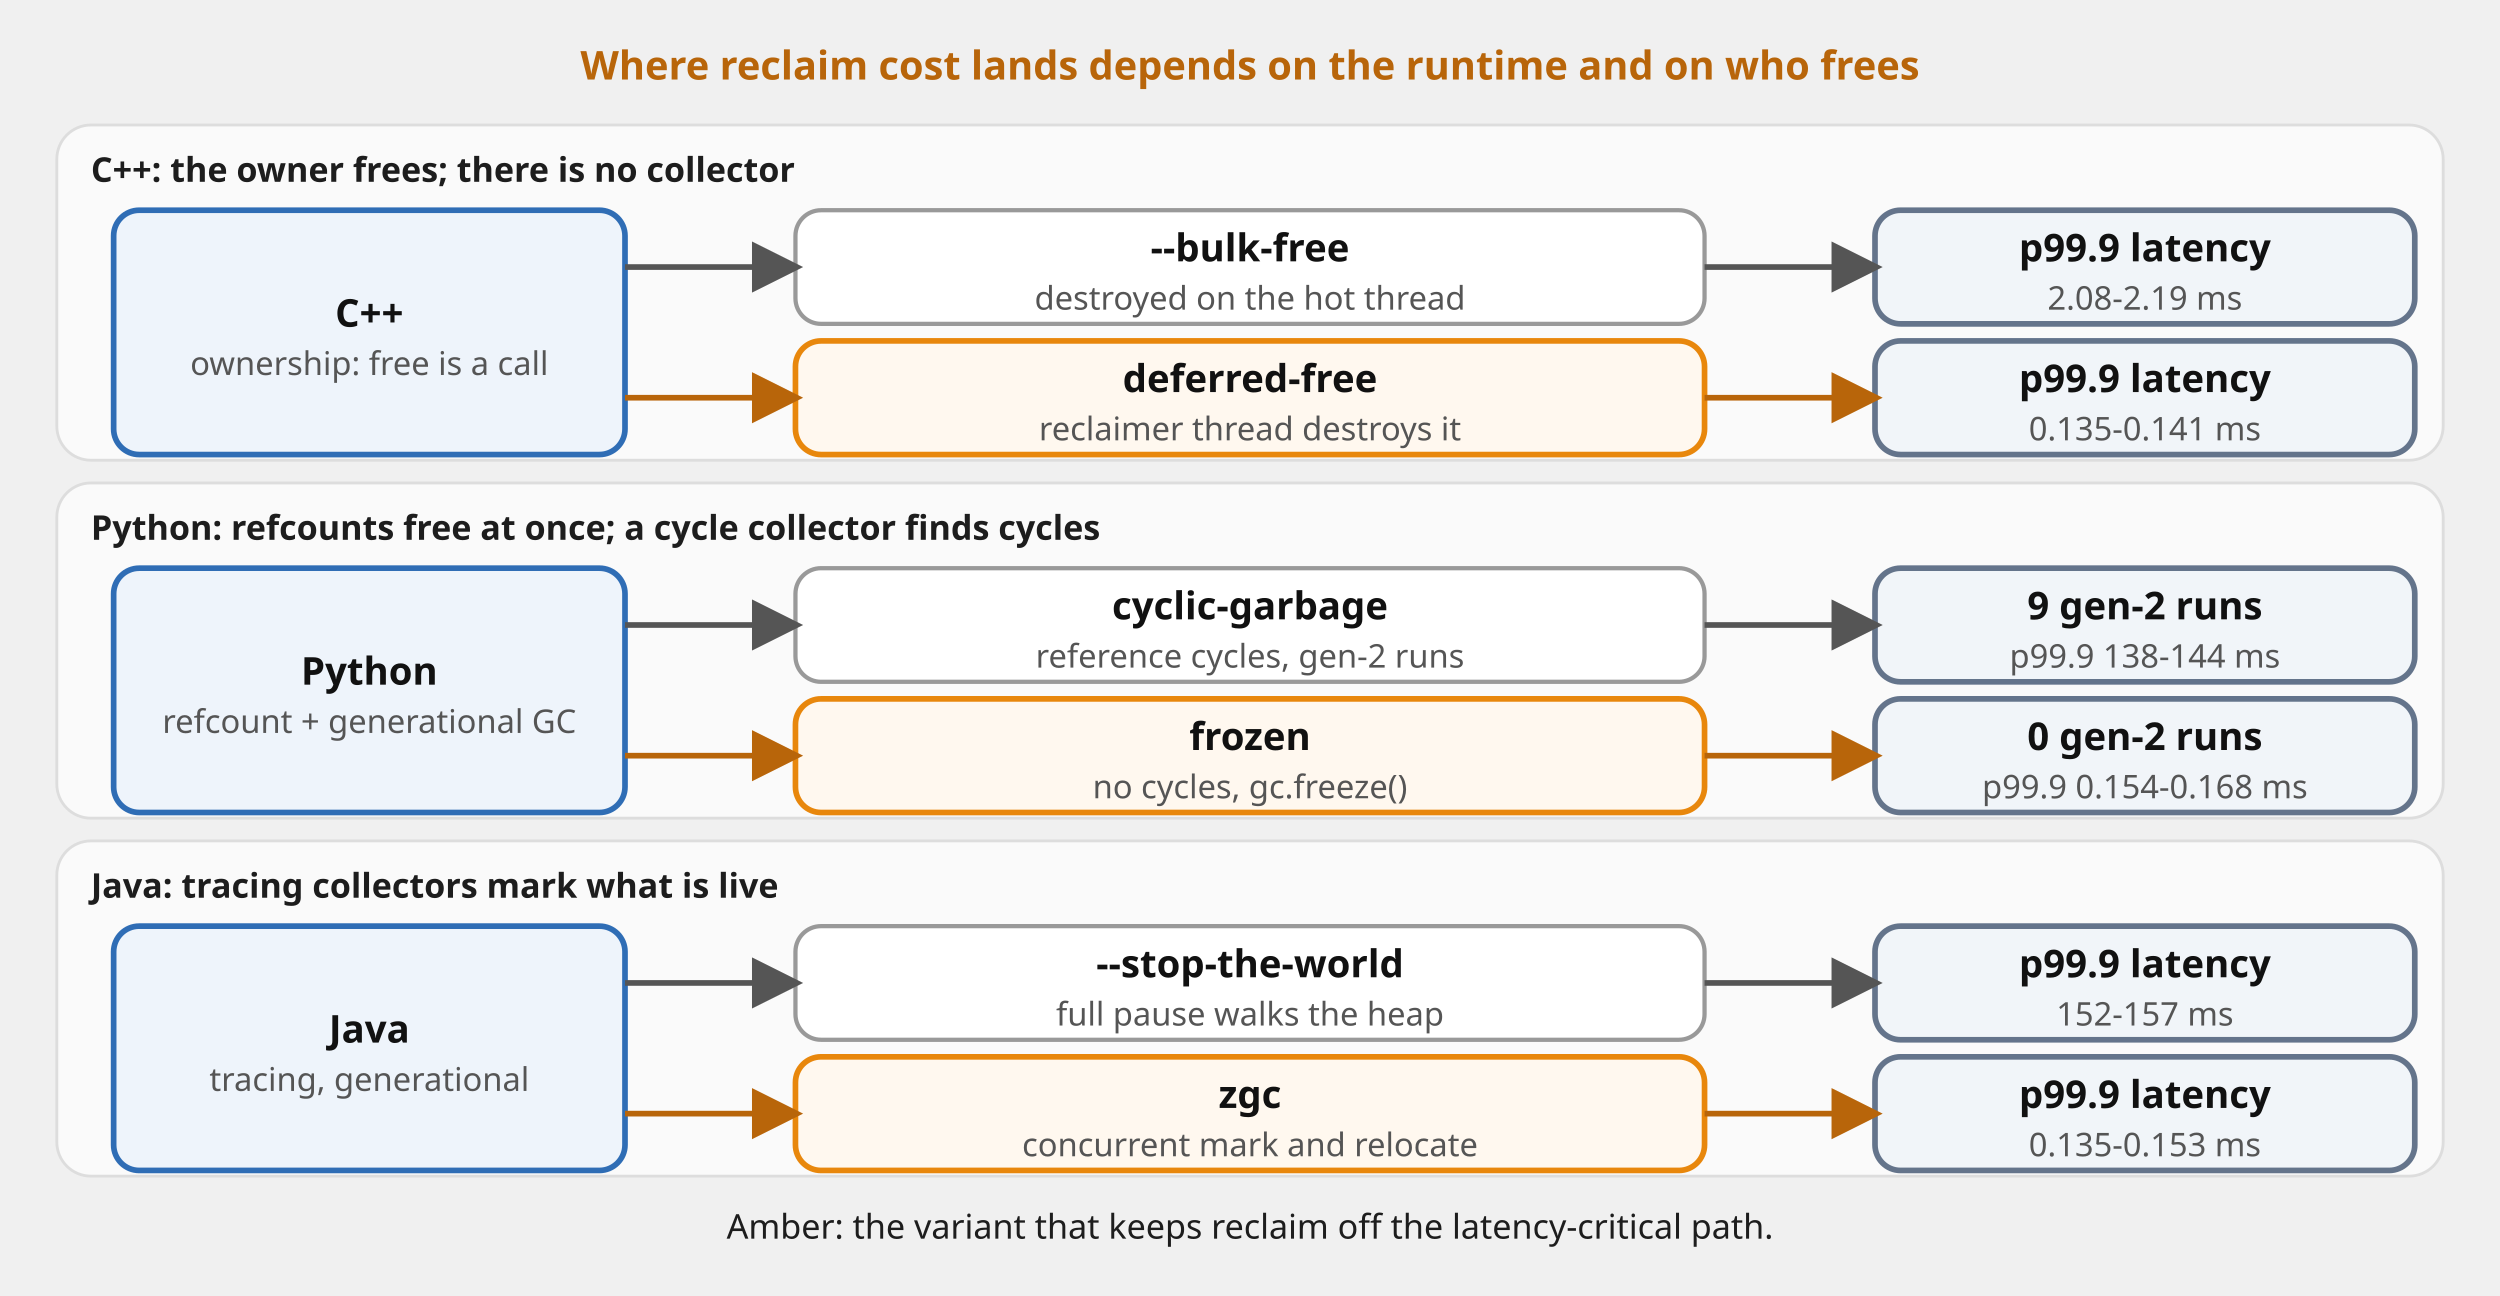
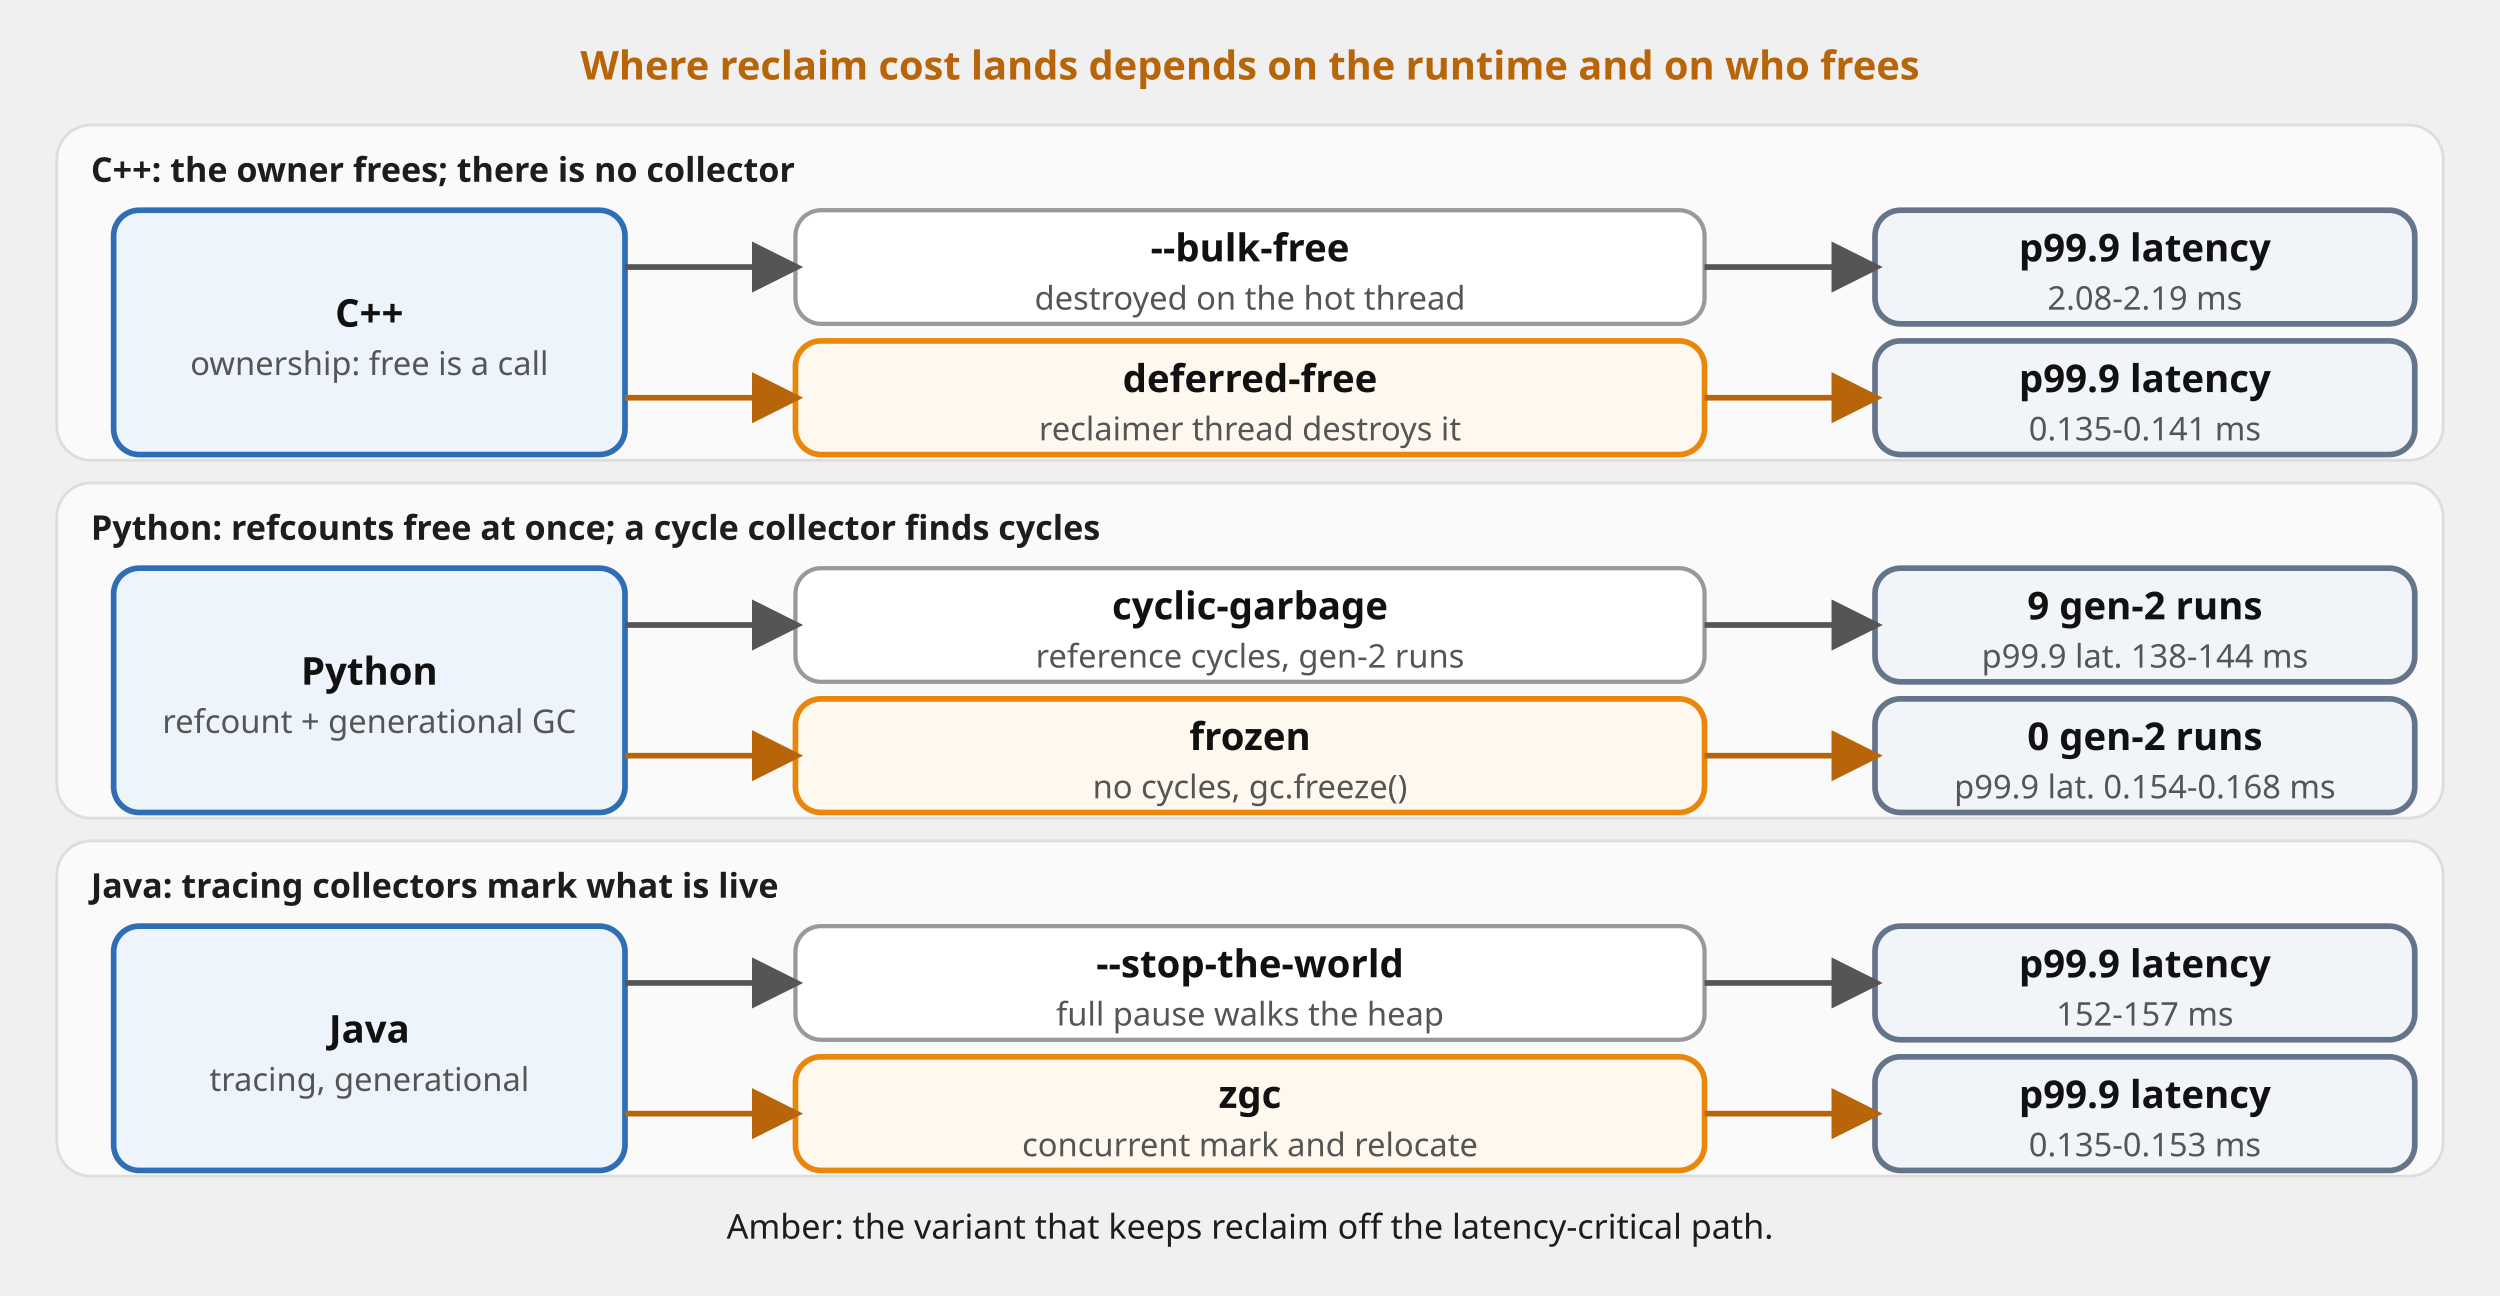
<svg xmlns="http://www.w3.org/2000/svg" viewBox="0 0 880 456" font-family="'Red Hat Text', system-ui, sans-serif" role="img">
  <defs>
    <marker id="a" viewBox="0 0 10 10" refX="8.5" refY="5" markerWidth="9" markerHeight="9" orient="auto-start-reverse">
      <path d="M0,0 L10,5 L0,10 z" fill="#555" />
    </marker>
    <marker id="am" viewBox="0 0 10 10" refX="8.5" refY="5" markerWidth="9" markerHeight="9" orient="auto-start-reverse">
      <path d="M0,0 L10,5 L0,10 z" fill="#b8650a" />
    </marker>
  </defs>
  <rect x="20" y="44" width="840" height="118" rx="12" fill="#fafafa" stroke="#ddd" />
  <text x="32" y="64" font-size="12" font-weight="700" fill="#1d1d1d">C++: the owner frees; there is no collector</text>
  <rect x="20" y="170" width="840" height="118" rx="12" fill="#fafafa" stroke="#ddd" />
  <text x="32" y="190" font-size="12" font-weight="700" fill="#1d1d1d">Python: refcounts free at once; a cycle collector finds cycles</text>
  <rect x="20" y="296" width="840" height="118" rx="12" fill="#fafafa" stroke="#ddd" />
  <text x="32" y="316" font-size="12" font-weight="700" fill="#1d1d1d">Java: tracing collectors mark what is live</text>
  <rect x="40" y="74" width="180" height="86" rx="9" fill="#eef4fb" stroke="#2f6db5" stroke-width="2" />
  <text x="130.0" y="115.0" font-size="13.5" font-weight="700" fill="#111111" text-anchor="middle">C++</text>
  <text x="130.0" y="132.0" font-size="11.5" fill="#555555" text-anchor="middle">ownership: free is a call</text>
  <rect x="280" y="74" width="320" height="40" rx="9" fill="#ffffff" stroke="#999999" stroke-width="1.5" />
  <text x="440.0" y="92.0" font-size="13.5" font-weight="700" fill="#111111" text-anchor="middle">--bulk-free</text>
  <text x="440.0" y="109.0" font-size="11.5" fill="#555555" text-anchor="middle">destroyed on the hot thread</text>
  <rect x="660" y="74" width="190" height="40" rx="9" fill="#f1f5f9" stroke="#64748b" stroke-width="2" />
  <text x="755.0" y="92.0" font-size="13.5" font-weight="700" fill="#111111" text-anchor="middle">p99.9 latency</text>
  <text x="755.0" y="109.0" font-size="11.5" fill="#555555" text-anchor="middle">2.08-2.19 ms</text>
  <rect x="280" y="120" width="320" height="40" rx="9" fill="#fff8ef" stroke="#e8870c" stroke-width="2" />
  <text x="440.0" y="138.0" font-size="13.5" font-weight="700" fill="#111111" text-anchor="middle">deferred-free</text>
  <text x="440.0" y="155.0" font-size="11.5" fill="#555555" text-anchor="middle">reclaimer thread destroys it</text>
  <rect x="660" y="120" width="190" height="40" rx="9" fill="#f1f5f9" stroke="#64748b" stroke-width="2" />
  <text x="755.0" y="138.0" font-size="13.5" font-weight="700" fill="#111111" text-anchor="middle">p99.9 latency</text>
  <text x="755.0" y="155.0" font-size="11.5" fill="#555555" text-anchor="middle">0.135-0.141 ms</text>
  <rect x="40" y="200" width="180" height="86" rx="9" fill="#eef4fb" stroke="#2f6db5" stroke-width="2" />
  <text x="130.0" y="241.0" font-size="13.5" font-weight="700" fill="#111111" text-anchor="middle">Python</text>
  <text x="130.0" y="258.0" font-size="11.5" fill="#555555" text-anchor="middle">refcount + generational GC</text>
  <rect x="280" y="200" width="320" height="40" rx="9" fill="#ffffff" stroke="#999999" stroke-width="1.5" />
  <text x="440.0" y="218.0" font-size="13.5" font-weight="700" fill="#111111" text-anchor="middle">cyclic-garbage</text>
  <text x="440.0" y="235.0" font-size="11.5" fill="#555555" text-anchor="middle">reference cycles, gen-2 runs</text>
  <rect x="660" y="200" width="190" height="40" rx="9" fill="#f1f5f9" stroke="#64748b" stroke-width="2" />
  <text x="755.0" y="218.0" font-size="13.5" font-weight="700" fill="#111111" text-anchor="middle">9 gen-2 runs</text>
-   <text x="755.0" y="235.0" font-size="11.5" fill="#555555" text-anchor="middle">p99.9 138-144 ms</text>
+   <text x="755.0" y="235.0" font-size="11.5" fill="#555555" text-anchor="middle">p99.9 lat. 138-144 ms</text>
  <rect x="280" y="246" width="320" height="40" rx="9" fill="#fff8ef" stroke="#e8870c" stroke-width="2" />
  <text x="440.0" y="264.0" font-size="13.5" font-weight="700" fill="#111111" text-anchor="middle">frozen</text>
  <text x="440.0" y="281.0" font-size="11.5" fill="#555555" text-anchor="middle">no cycles, gc.freeze()</text>
  <rect x="660" y="246" width="190" height="40" rx="9" fill="#f1f5f9" stroke="#64748b" stroke-width="2" />
  <text x="755.0" y="264.0" font-size="13.5" font-weight="700" fill="#111111" text-anchor="middle">0 gen-2 runs</text>
-   <text x="755.0" y="281.0" font-size="11.5" fill="#555555" text-anchor="middle">p99.9 0.154-0.168 ms</text>
+   <text x="755.0" y="281.0" font-size="11.5" fill="#555555" text-anchor="middle">p99.9 lat. 0.154-0.168 ms</text>
  <rect x="40" y="326" width="180" height="86" rx="9" fill="#eef4fb" stroke="#2f6db5" stroke-width="2" />
  <text x="130.0" y="367.0" font-size="13.5" font-weight="700" fill="#111111" text-anchor="middle">Java</text>
  <text x="130.0" y="384.0" font-size="11.5" fill="#555555" text-anchor="middle">tracing, generational</text>
  <rect x="280" y="326" width="320" height="40" rx="9" fill="#ffffff" stroke="#999999" stroke-width="1.5" />
  <text x="440.0" y="344.0" font-size="13.5" font-weight="700" fill="#111111" text-anchor="middle">--stop-the-world</text>
  <text x="440.0" y="361.0" font-size="11.5" fill="#555555" text-anchor="middle">full pause walks the heap</text>
  <rect x="660" y="326" width="190" height="40" rx="9" fill="#f1f5f9" stroke="#64748b" stroke-width="2" />
  <text x="755.0" y="344.0" font-size="13.5" font-weight="700" fill="#111111" text-anchor="middle">p99.9 latency</text>
  <text x="755.0" y="361.0" font-size="11.5" fill="#555555" text-anchor="middle">152-157 ms</text>
  <rect x="280" y="372" width="320" height="40" rx="9" fill="#fff8ef" stroke="#e8870c" stroke-width="2" />
  <text x="440.0" y="390.0" font-size="13.5" font-weight="700" fill="#111111" text-anchor="middle">zgc</text>
  <text x="440.0" y="407.0" font-size="11.5" fill="#555555" text-anchor="middle">concurrent mark and relocate</text>
  <rect x="660" y="372" width="190" height="40" rx="9" fill="#f1f5f9" stroke="#64748b" stroke-width="2" />
  <text x="755.0" y="390.0" font-size="13.5" font-weight="700" fill="#111111" text-anchor="middle">p99.9 latency</text>
  <text x="755.0" y="407.0" font-size="11.5" fill="#555555" text-anchor="middle">0.135-0.153 ms</text>
  <path d="M220,94 L280,94" fill="none" stroke="#555" stroke-width="2" marker-end="url(#a)" />
  <path d="M600,94 L660,94" fill="none" stroke="#555" stroke-width="2" marker-end="url(#a)" />
  <path d="M220,140 L280,140" fill="none" stroke="#b8650a" stroke-width="2" marker-end="url(#am)" />
  <path d="M600,140 L660,140" fill="none" stroke="#b8650a" stroke-width="2" marker-end="url(#am)" />
  <path d="M220,220 L280,220" fill="none" stroke="#555" stroke-width="2" marker-end="url(#a)" />
  <path d="M600,220 L660,220" fill="none" stroke="#555" stroke-width="2" marker-end="url(#a)" />
  <path d="M220,266 L280,266" fill="none" stroke="#b8650a" stroke-width="2" marker-end="url(#am)" />
  <path d="M600,266 L660,266" fill="none" stroke="#b8650a" stroke-width="2" marker-end="url(#am)" />
  <path d="M220,346 L280,346" fill="none" stroke="#555" stroke-width="2" marker-end="url(#a)" />
  <path d="M600,346 L660,346" fill="none" stroke="#555" stroke-width="2" marker-end="url(#a)" />
  <path d="M220,392 L280,392" fill="none" stroke="#b8650a" stroke-width="2" marker-end="url(#am)" />
  <path d="M600,392 L660,392" fill="none" stroke="#b8650a" stroke-width="2" marker-end="url(#am)" />
  <text x="440" y="28" font-size="14" fill="#b8650a" text-anchor="middle" font-weight="700">Where reclaim cost lands depends on the runtime and on who frees</text>
  <text x="440" y="436" font-size="12" fill="#1d1d1d" text-anchor="middle">Amber: the variant that keeps reclaim off the latency-critical path.</text>
</svg>
